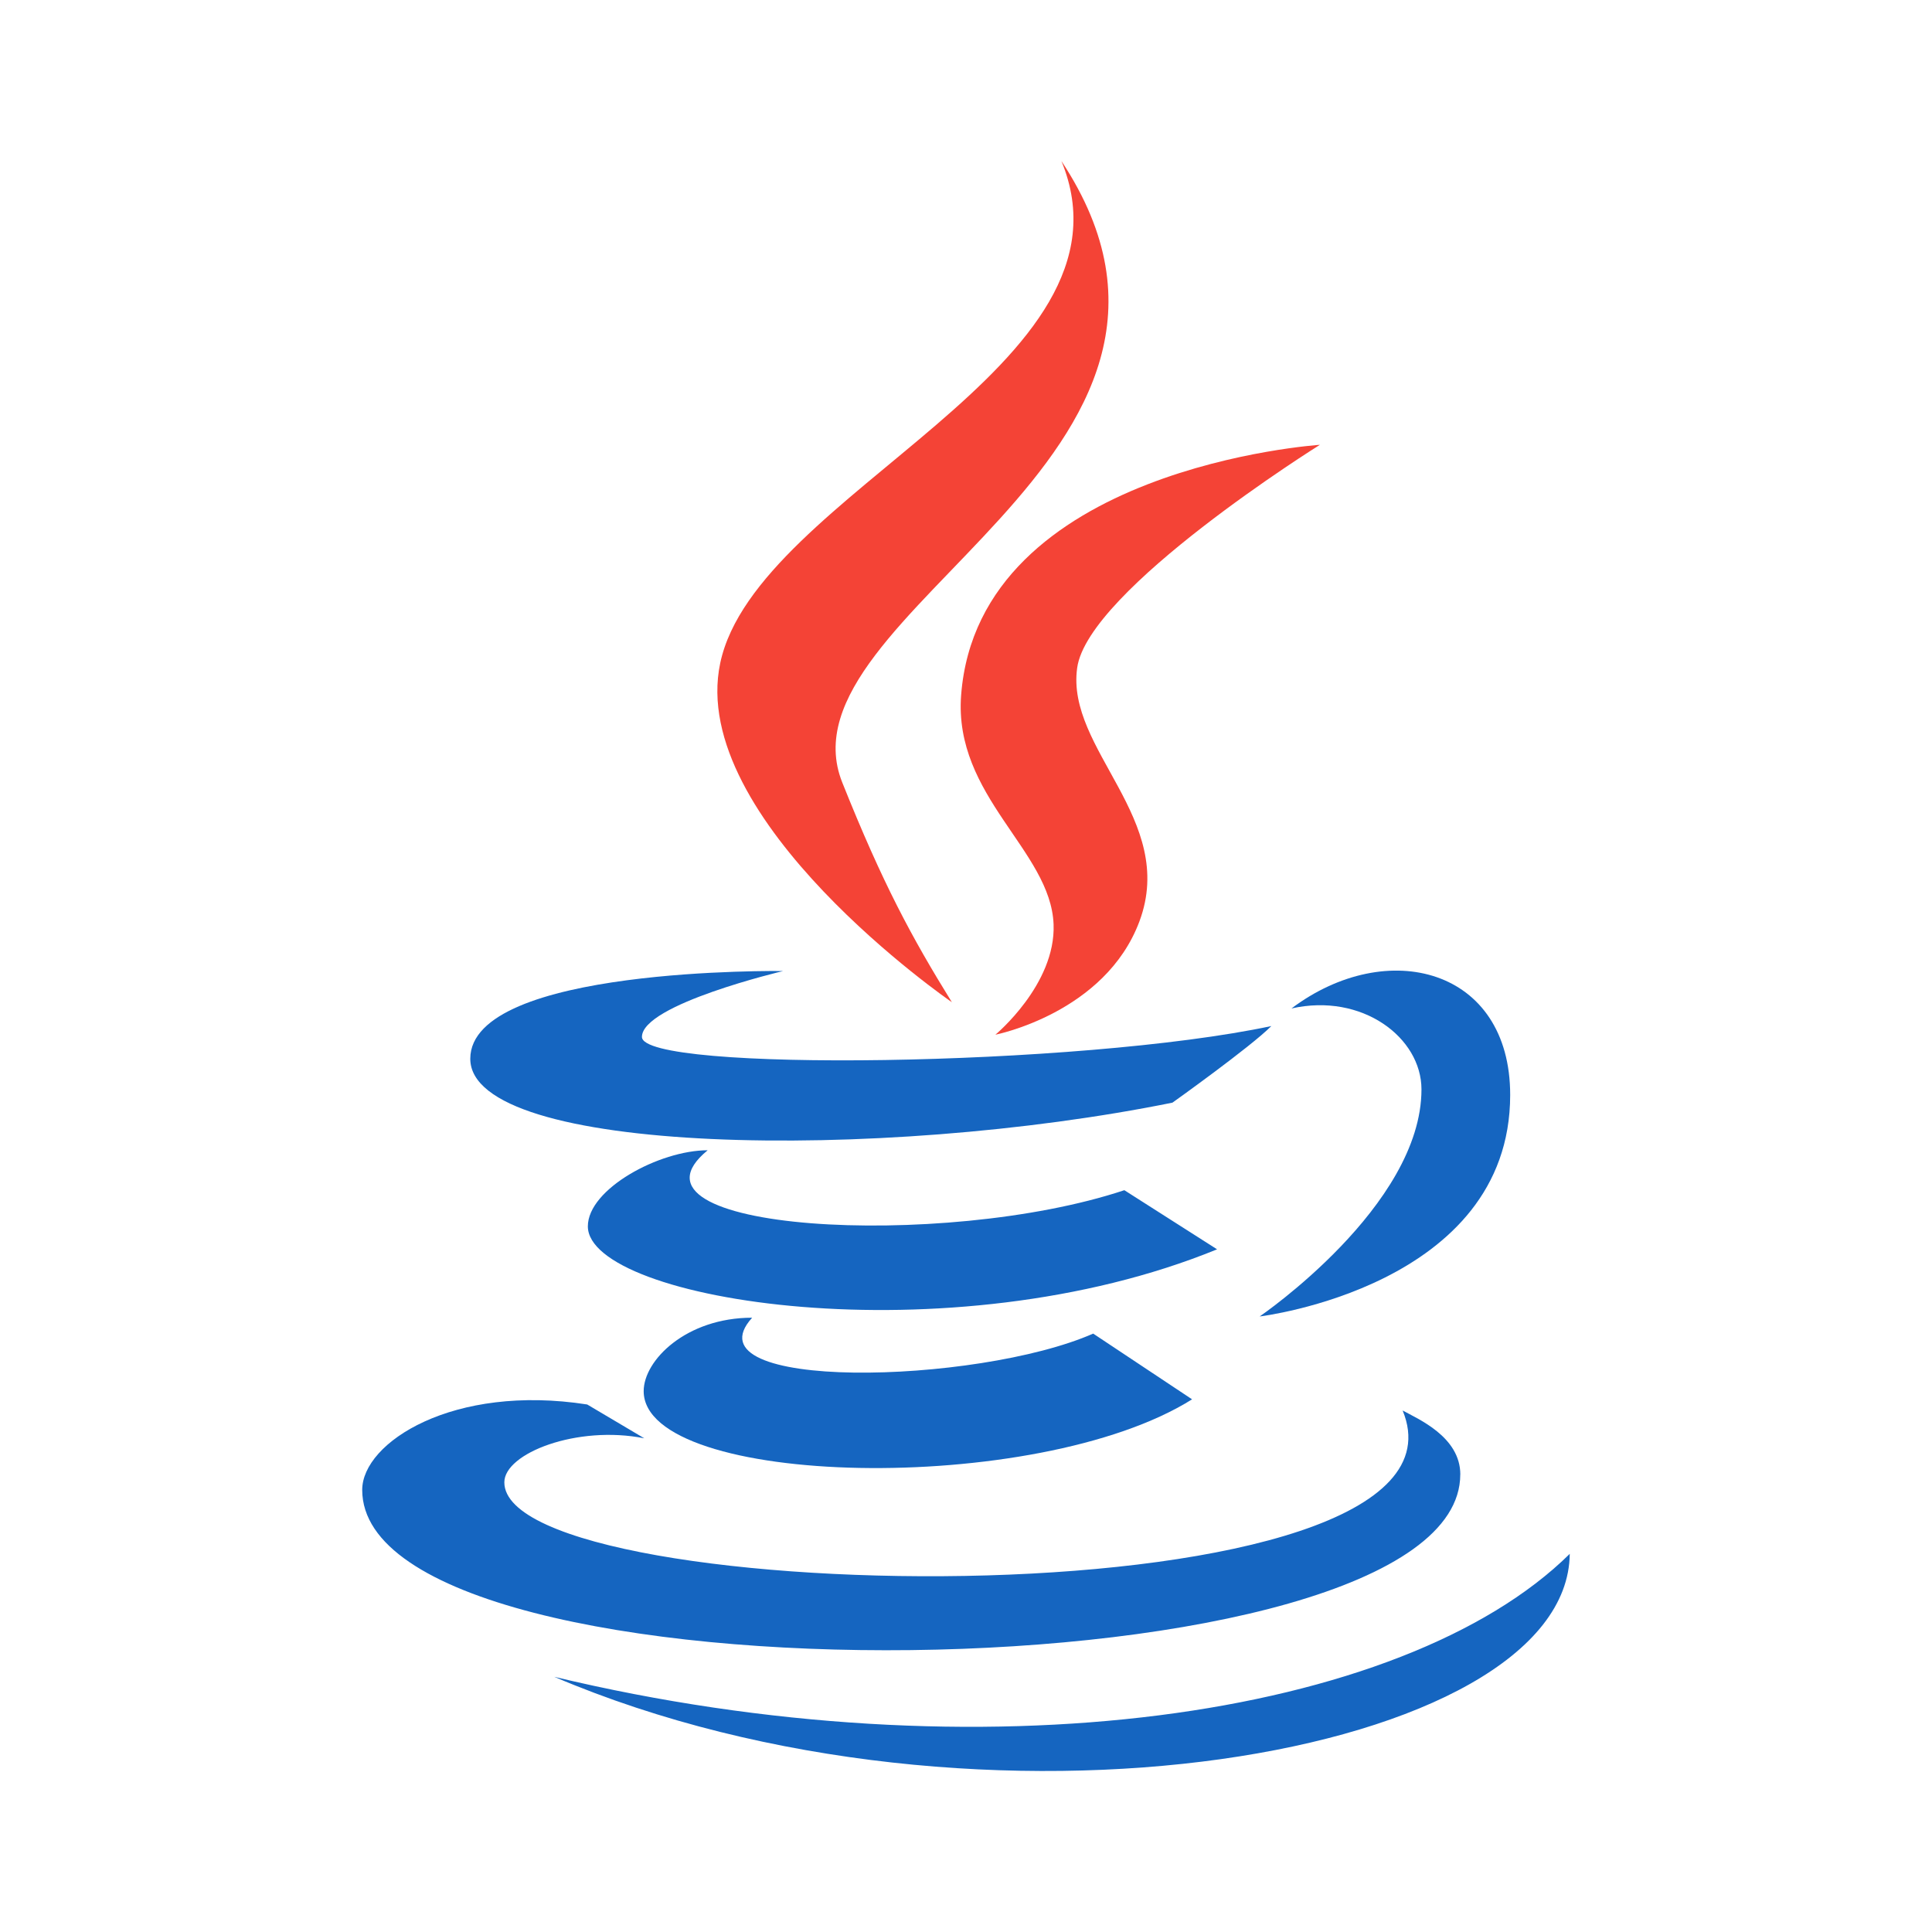
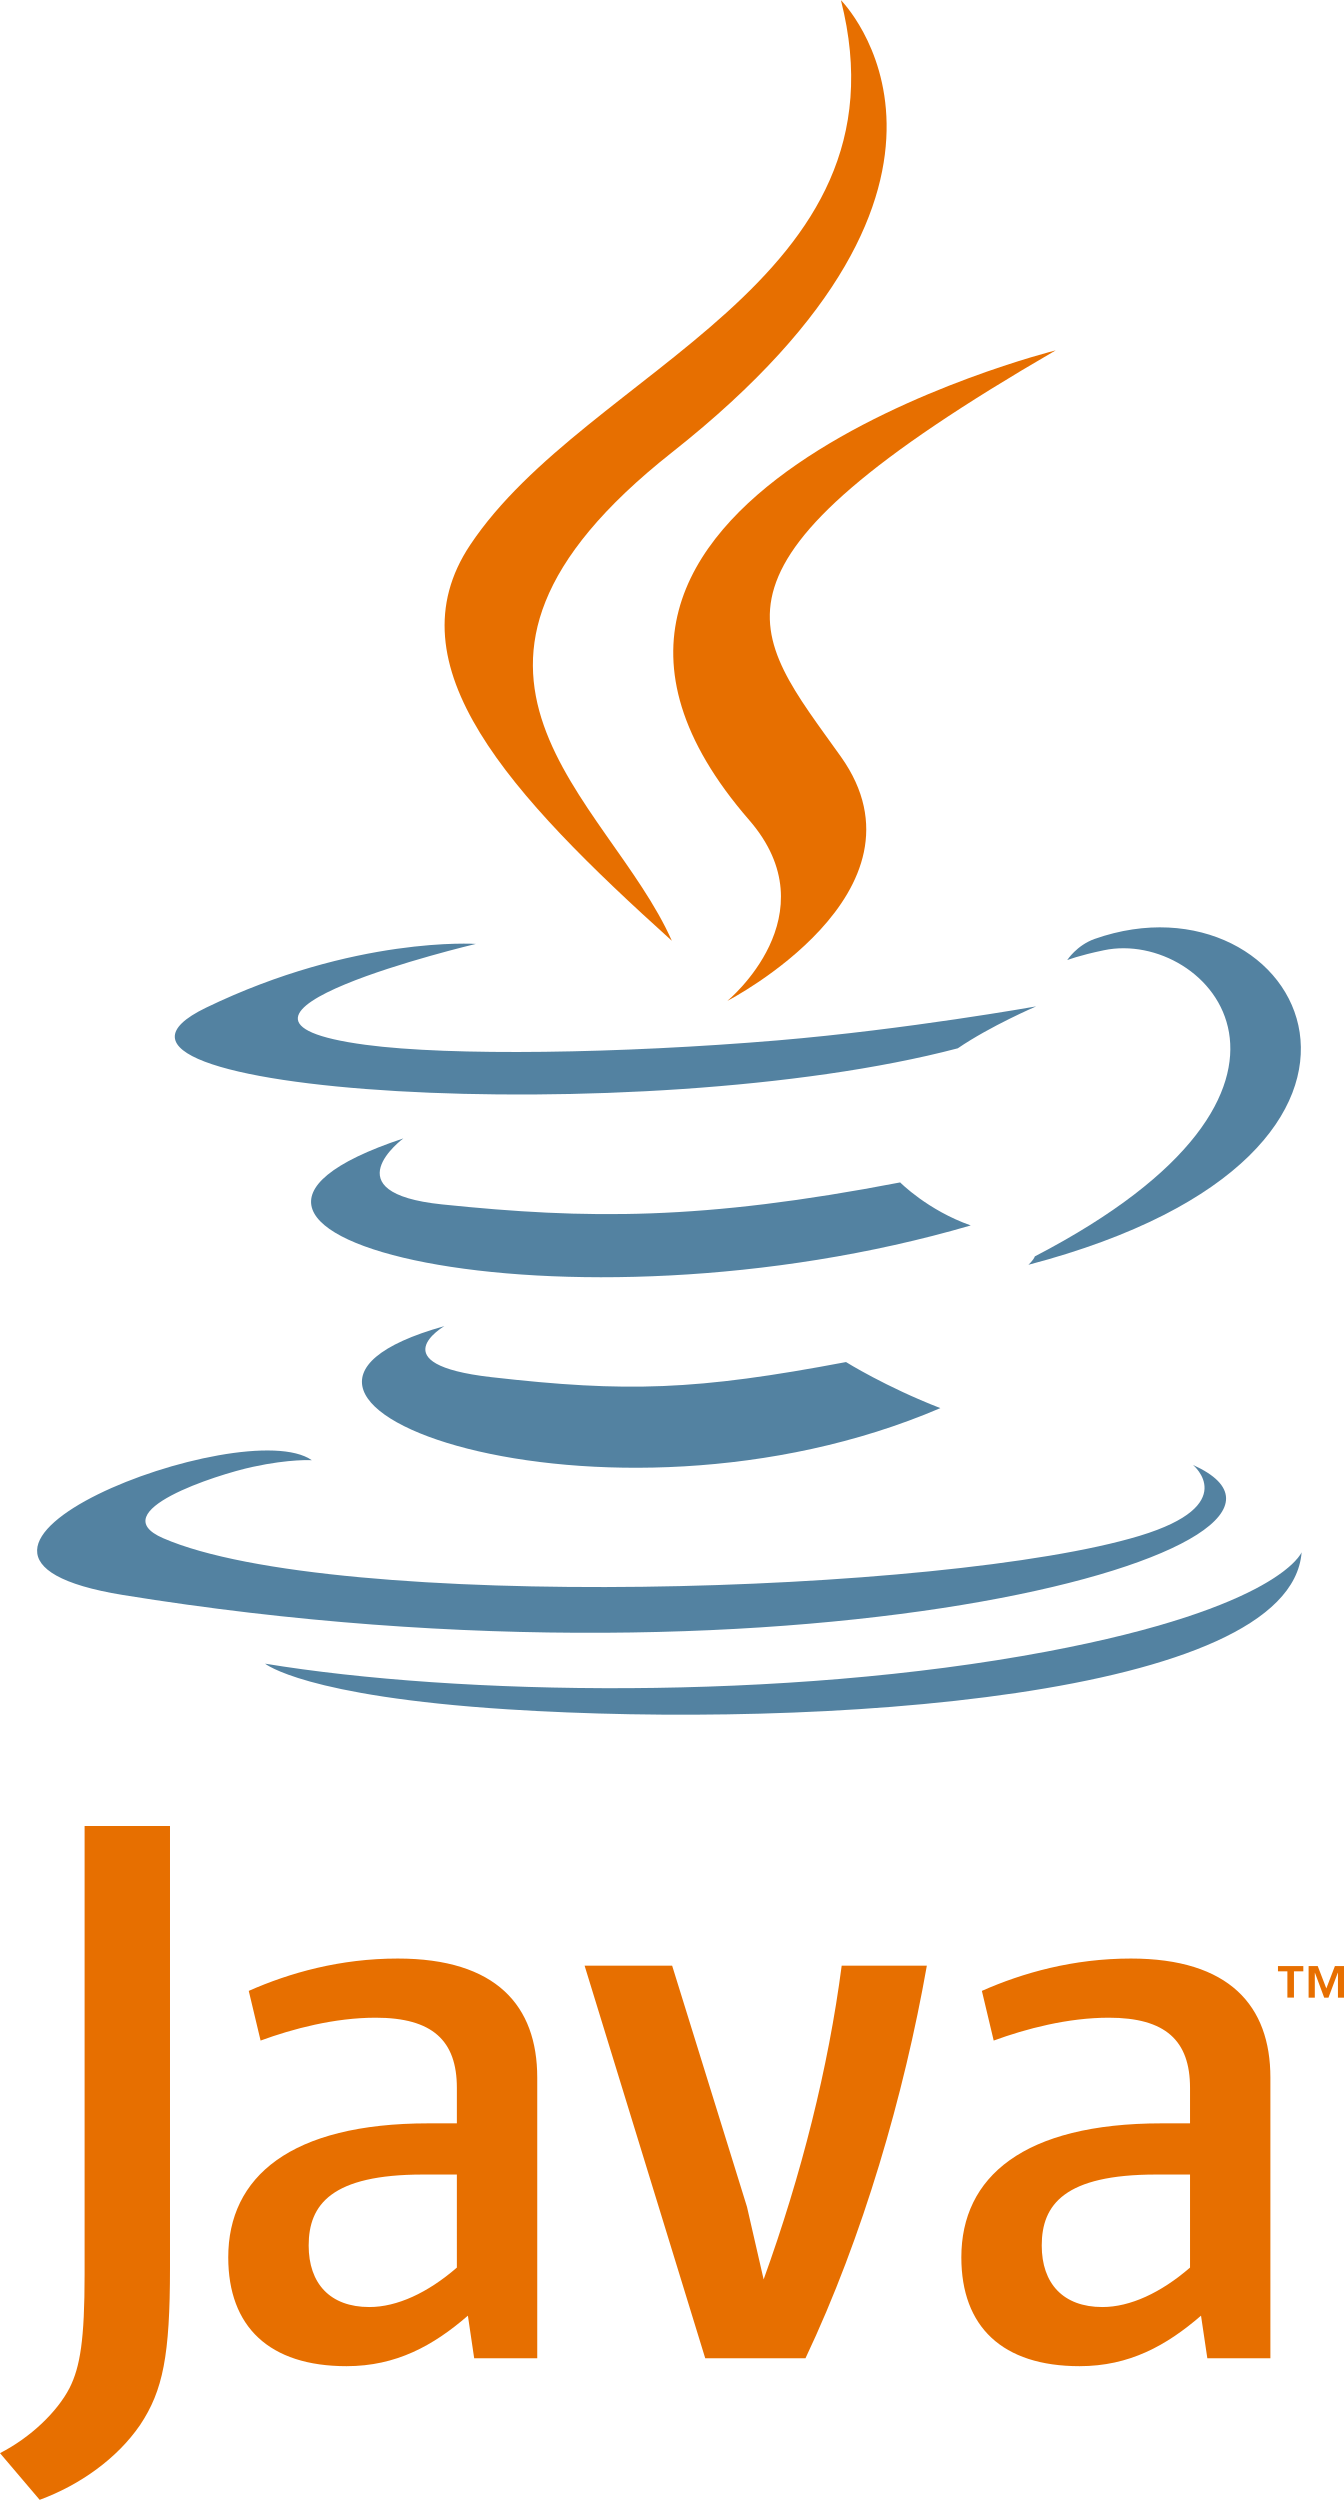
- <svg xmlns="http://www.w3.org/2000/svg" viewBox="0 0 48 48" version="1.1">
-   <g id="surface1">
-     <path d="M23.648 24.898c-.996-1.609-1.718-2.945-2.722-5.457C19.23 15.2 31.238 11.367 26.37 4c2.11 5.09-7.578 8.234-8.476 12.473-.825 3.898 5.75 8.425 5.753 8.425z" fill="#F44336" />
-     <path d="M23.879 17.27c-.192 2.515 2.226 3.859 2.297 5.695.058 1.496-1.446 2.742-1.446 2.742s2.727-.535 3.579-2.816c.945-2.536-1.832-4.27-1.547-6.297.265-1.942 6.031-5.543 6.031-5.543s-8.48.558-8.914 6.219z" fill="#F44336" />
-     <path d="M32.086 25.055c1.754-.395 3.23.722 3.23 2.011 0 2.899-4.02 5.641-4.02 5.641s6.224-.742 6.224-5.504c0-3.148-3.055-3.937-5.434-2.148z" fill="#1565C0" />
-     <path d="M29.129 27.395s1.941-1.383 2.457-1.903c-4.762 1.012-15.637 1.149-15.637.27 0-.809 3.508-1.637 3.508-1.637s-7.773-.113-7.773 2.18c0 2.39 10.175 2.562 17.445 1.09z" fill="#1565C0" />
-     <path d="M27.934 29.57c-4.508 1.5-12.813 1.02-10.352-.992-1.2 0-2.977.961-2.977 1.89 0 1.856 8.985 3.29 15.633.571z" fill="#1565C0" />
-     <path d="M18.688 32.738c-1.637 0-2.696 1.055-2.696 1.825 0 2.39 9.758 2.628 13.625.203l-2.457-1.633c-2.89 1.27-10.144 1.445-8.473-.395z" fill="#1565C0" />
-     <path d="M36.281 36.633c0-.938-1.054-1.38-1.433-1.59C37.074 40.418 12.53 40 12.53 36.828c0-.723 1.809-1.426 3.477-1.094l-1.418-.84c-3.328-.519-5.59.942-5.59 2.122 0 5.504 27.281 5.238 27.281-.383z" fill="#1565C0" />
-     <path d="M39 38.605c-4.145 4.094-14.66 5.586-25.23 3.055C24.34 46.164 38.95 43.63 39 38.605z" fill="#1565C0" />
-   </g>
+ <svg xmlns="http://www.w3.org/2000/svg" width="1344" height="2500" viewBox="6.527 4.399 290.829 540.906">
+   <path d="M285.104 430.945h-2.037v-1.14h5.486v1.14h-2.025v5.688h-1.424v-5.688zm10.942.297h-.032l-2.02 5.393h-.924l-2.006-5.393h-.024v5.393h-1.343v-6.828h1.976l1.86 4.835 1.854-4.835h1.969v6.828h-1.311l.001-5.393z" fill="#e76f00" />
+   <path d="M102.681 291.324s-14.178 8.245 10.09 11.035c29.4 3.354 44.426 2.873 76.825-3.259 0 0 8.518 5.341 20.414 9.967-72.63 31.128-164.376-1.803-107.329-17.743M93.806 250.704s-15.902 11.771 8.384 14.283c31.406 3.24 56.208 3.505 99.125-4.759 0 0 5.937 6.018 15.271 9.309-87.815 25.678-185.624 2.025-122.78-18.833" fill="#5382a1" />
+   <path d="M168.625 181.799c17.896 20.604-4.701 39.146-4.701 39.146s45.439-23.458 24.571-52.833c-19.491-27.395-34.438-41.005 46.479-87.934.001-.001-127.013 31.721-66.349 101.621" fill="#e76f00" />
+   <path d="M264.684 321.369s10.492 8.646-11.555 15.333c-41.923 12.7-174.488 16.535-211.314.507-13.238-5.76 11.587-13.752 19.396-15.429 8.144-1.766 12.798-1.437 12.798-1.437-14.722-10.371-95.157 20.363-40.857 29.166 148.084 24.015 269.944-10.814 231.532-28.14M109.499 208.617s-67.431 16.016-23.879 21.832c18.389 2.462 55.047 1.905 89.192-.956 27.906-2.354 55.928-7.358 55.928-7.358s-9.84 4.214-16.959 9.074c-68.475 18.01-200.756 9.631-162.674-8.79 32.206-15.568 58.392-13.802 58.392-13.802M230.462 276.231c69.608-36.171 37.425-70.932 14.96-66.248-5.506 1.146-7.961 2.139-7.961 2.139s2.045-3.202 5.947-4.588c44.441-15.624 78.619 46.081-14.346 70.521 0 0 1.079-.962 1.4-1.824" fill="#5382a1" />
+   <path d="M188.495 4.399s38.55 38.562-36.563 97.862c-60.233 47.567-13.735 74.689-.025 105.678-35.158-31.723-60.96-59.647-43.65-85.637 25.406-38.151 95.792-56.648 80.238-117.903" fill="#e76f00" />
+   <path d="M116.339 374.246c66.815 4.277 169.417-2.373 171.846-33.987 0 0-4.67 11.984-55.219 21.503-57.027 10.731-127.364 9.479-169.081 2.601.002-.002 8.541 7.067 52.454 9.883" fill="#5382a1" />
+   <path d="M105.389 495.049c-6.303 5.467-12.96 8.536-18.934 8.536-8.527 0-13.134-5.113-13.134-13.314 0-8.871 4.937-15.357 24.739-15.357h7.328l.001 20.135m17.392 19.623V453.93c0-15.518-8.85-25.756-30.188-25.756-12.457 0-23.369 3.076-32.238 6.999l2.56 10.752c6.983-2.563 16.022-4.949 24.894-4.949 12.292 0 17.58 4.949 17.58 15.181v7.678h-6.135c-29.865 0-43.337 11.593-43.337 28.993 0 15.018 8.878 23.554 25.594 23.554 10.745 0 18.766-4.437 26.264-10.929l1.361 9.221 13.645-.002zM180.824 514.672h-21.691l-26.106-84.96h18.944l16.198 52.199 3.601 15.699c8.195-22.698 13.992-45.726 16.891-67.898h18.427c-4.938 27.976-13.822 58.684-26.264 84.96M264.038 495.049c-6.315 5.467-12.983 8.536-18.958 8.536-8.512 0-13.131-5.113-13.131-13.314 0-8.871 4.947-15.357 24.748-15.357h7.341v20.135m17.39 19.623V453.93c0-15.518-8.871-25.756-30.186-25.756-12.465 0-23.381 3.076-32.246 6.999l2.557 10.752c6.985-2.563 16.041-4.949 24.906-4.949 12.283 0 17.579 4.949 17.579 15.181v7.678h-6.146c-29.873 0-43.34 11.593-43.34 28.993 0 15.018 8.871 23.554 25.584 23.554 10.752 0 18.77-4.437 26.28-10.929l1.366 9.221 13.646-.002zM36.847 529.099c-4.958 7.239-12.966 12.966-21.733 16.206L6.527 535.2c6.673-3.424 12.396-8.954 15.055-14.104 2.3-4.581 3.252-10.485 3.252-24.604v-96.995h18.478v95.666c-.001 18.875-1.51 26.5-6.465 33.936" fill="#e76f00" />
</svg>
